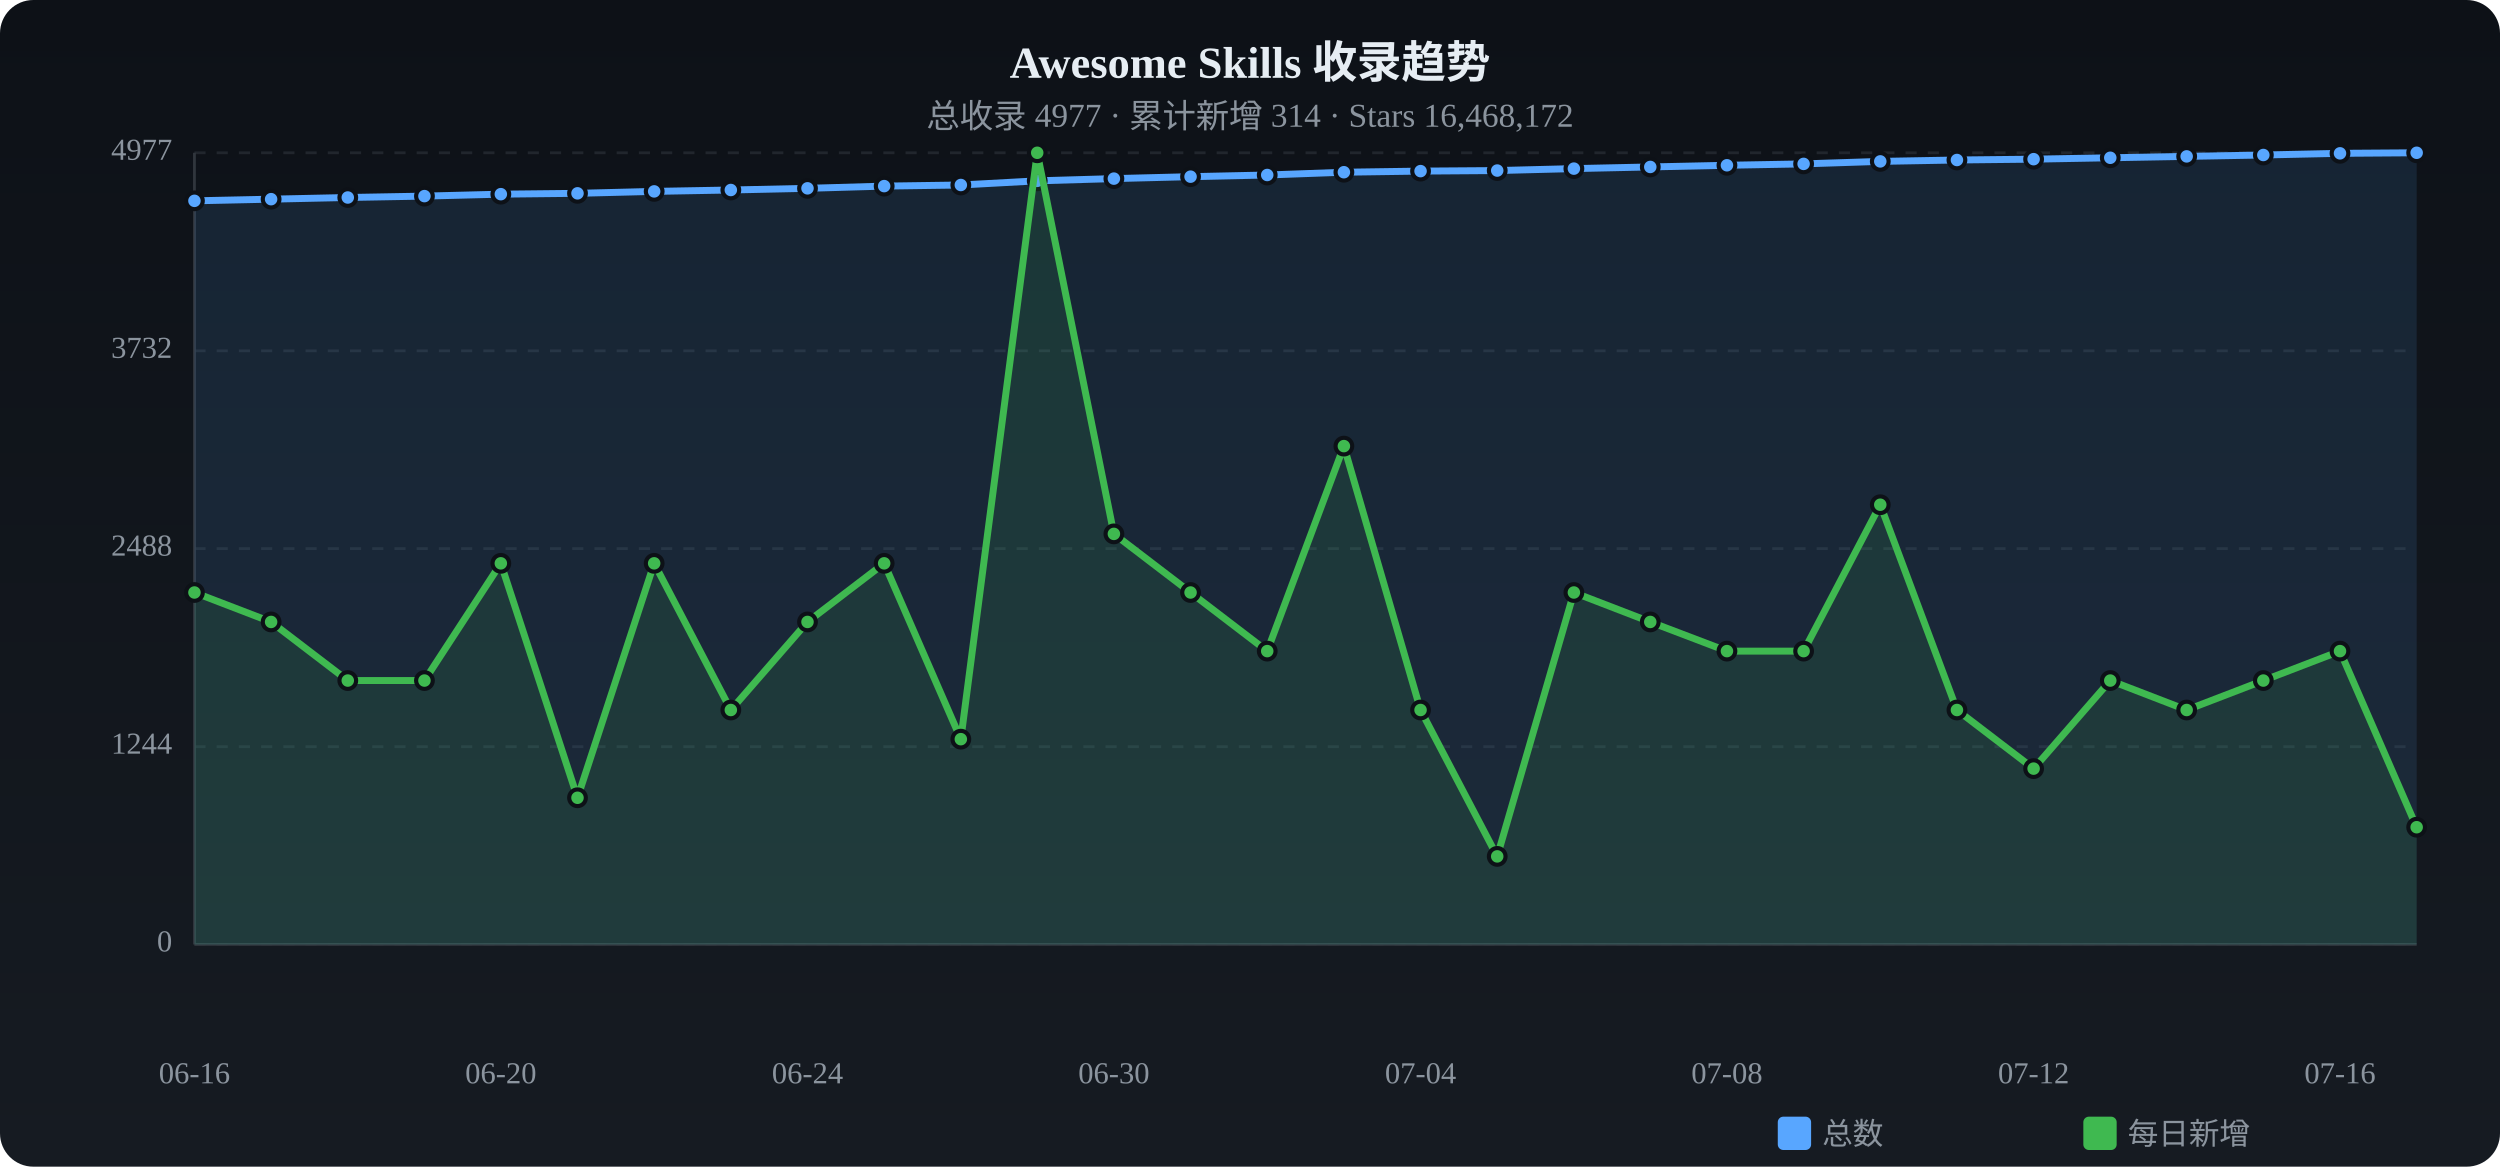
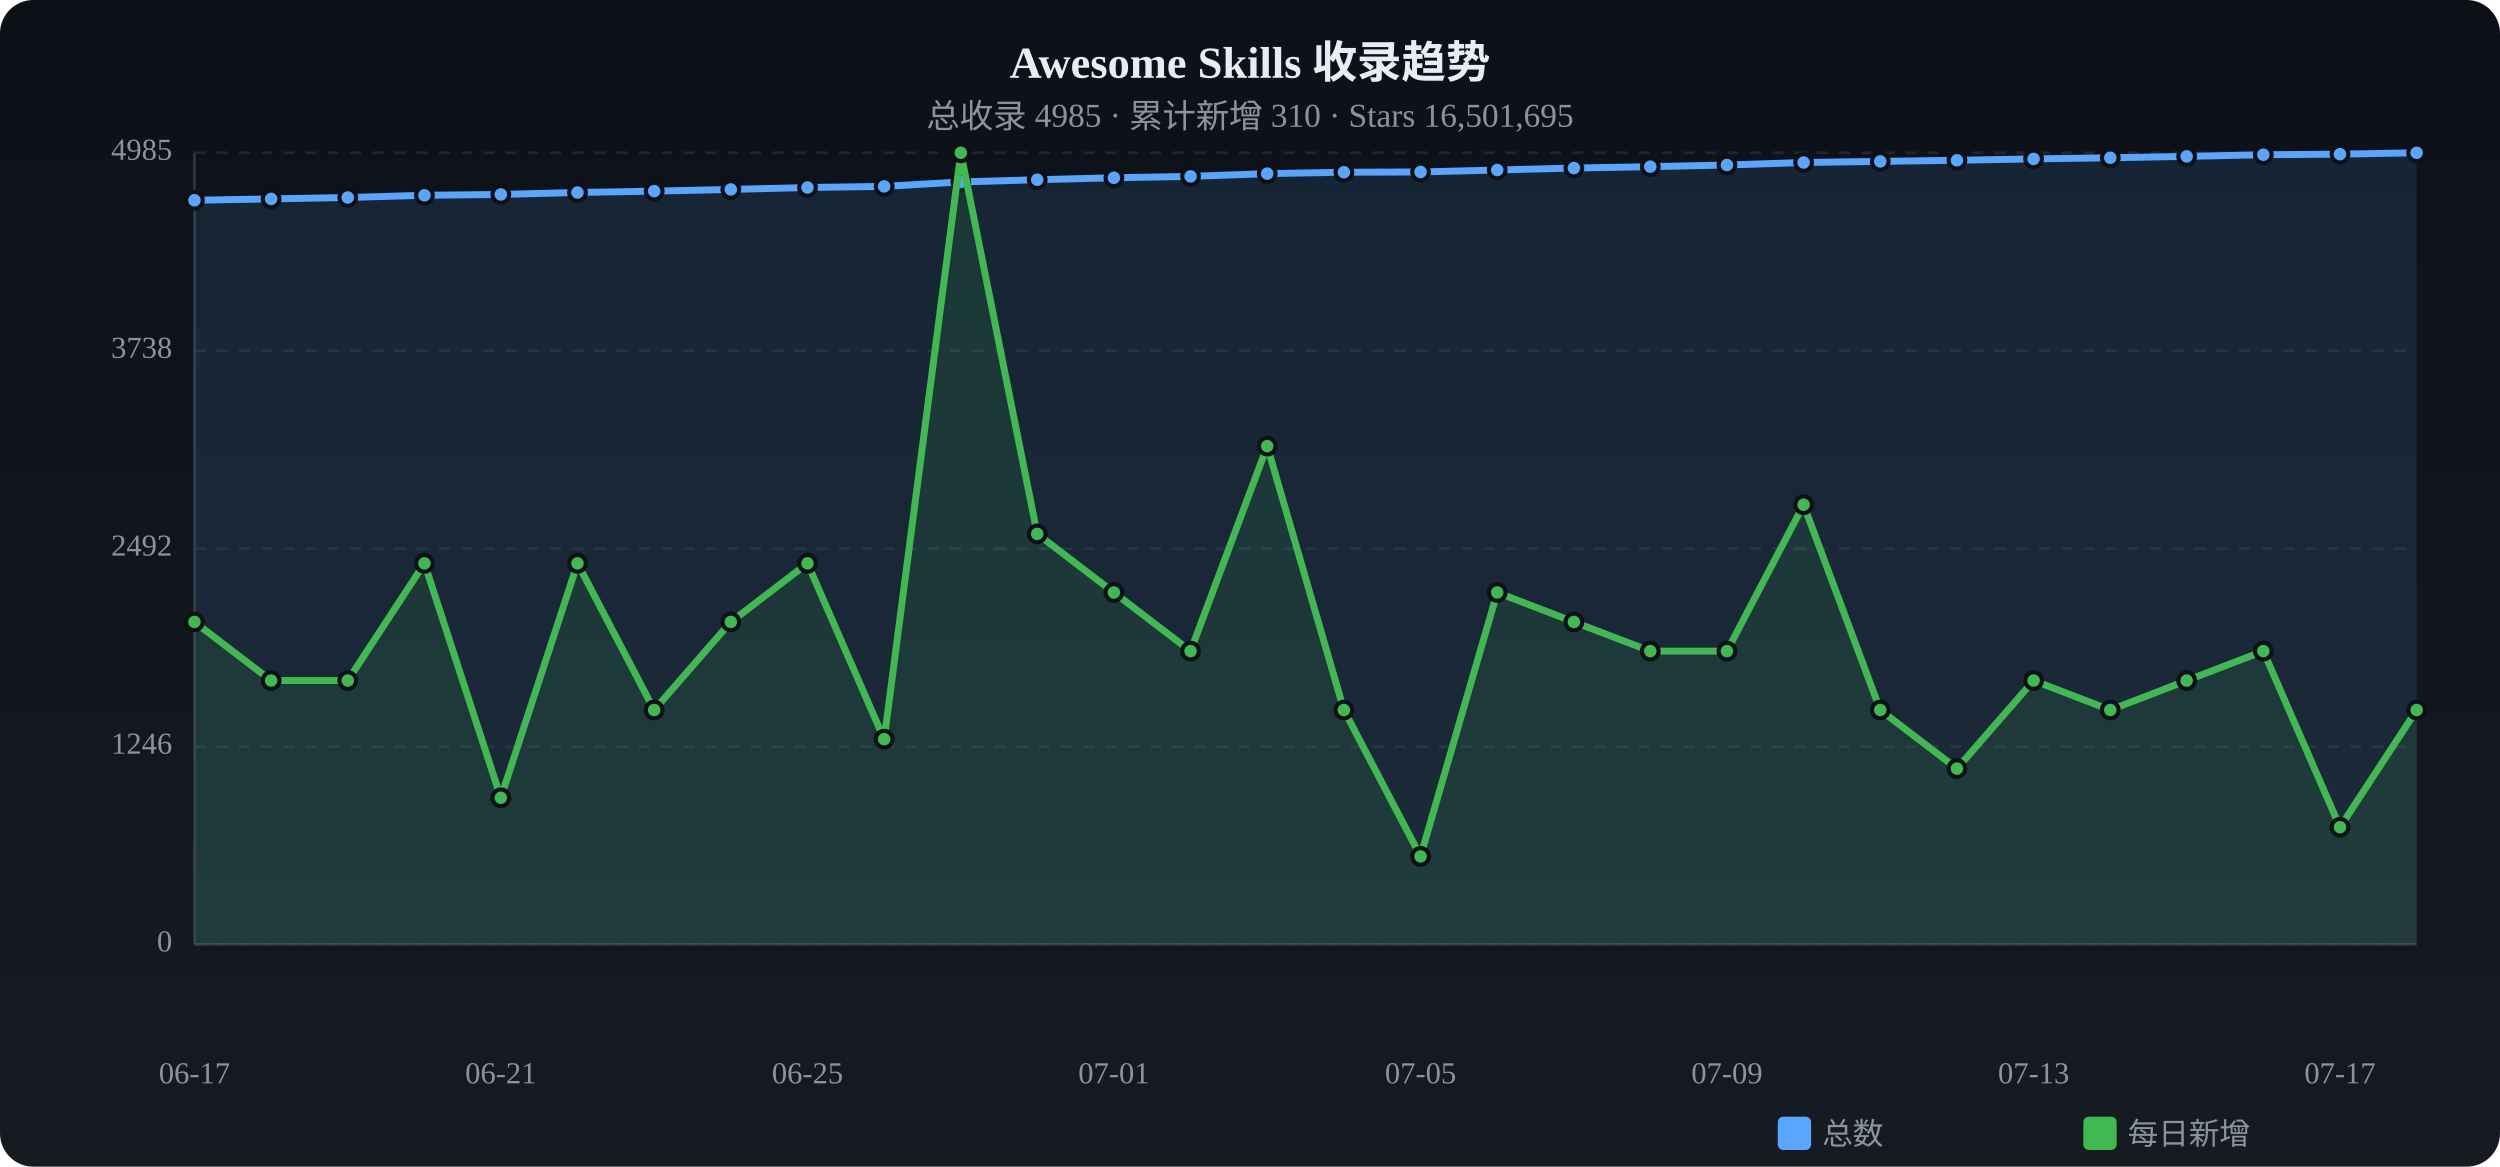
<svg xmlns="http://www.w3.org/2000/svg" viewBox="0 0 900 420" width="900" height="420">
  <defs>
    <linearGradient id="tbg" x1="0%" y1="0%" x2="0%" y2="100%">
      <stop offset="0%" stop-color="#0d1117" />
      <stop offset="100%" stop-color="#161b22" />
    </linearGradient>
  </defs>
  <rect width="900" height="420" rx="12" fill="url(#tbg)" />
  <text x="450.0" y="28" text-anchor="middle" fill="#e6edf3" font-size="16" font-weight="bold">Awesome Skills 收录趋势</text>
-   <text x="450.0" y="46" text-anchor="middle" fill="#8b949e" font-size="12">总收录 4977 · 累计新增 314 · Stars 16,468,172</text>
+   <text x="450.0" y="46" text-anchor="middle" fill="#8b949e" font-size="12">总收录 4985 · 累计新增 310 · Stars 16,501,695</text>
  <text x="62" y="340.0" text-anchor="end" fill="#8b949e" font-size="11" dominant-baseline="middle">0</text>
  <line x1="70" y1="340.0" x2="870" y2="340.0" stroke="#21262d" stroke-dasharray="4 4" />
-   <text x="62" y="268.8" text-anchor="end" fill="#8b949e" font-size="11" dominant-baseline="middle">1244</text>
+   <text x="62" y="268.8" text-anchor="end" fill="#8b949e" font-size="11" dominant-baseline="middle">1246</text>
  <line x1="70" y1="268.8" x2="870" y2="268.8" stroke="#21262d" stroke-dasharray="4 4" />
-   <text x="62" y="197.5" text-anchor="end" fill="#8b949e" font-size="11" dominant-baseline="middle">2488</text>
+   <text x="62" y="197.5" text-anchor="end" fill="#8b949e" font-size="11" dominant-baseline="middle">2492</text>
  <line x1="70" y1="197.5" x2="870" y2="197.5" stroke="#21262d" stroke-dasharray="4 4" />
-   <text x="62" y="126.3" text-anchor="end" fill="#8b949e" font-size="11" dominant-baseline="middle">3732</text>
+   <text x="62" y="126.3" text-anchor="end" fill="#8b949e" font-size="11" dominant-baseline="middle">3738</text>
  <line x1="70" y1="126.3" x2="870" y2="126.3" stroke="#21262d" stroke-dasharray="4 4" />
-   <text x="62" y="55.0" text-anchor="end" fill="#8b949e" font-size="11" dominant-baseline="middle">4977</text>
+   <text x="62" y="55.0" text-anchor="end" fill="#8b949e" font-size="11" dominant-baseline="middle">4985</text>
  <line x1="70" y1="55.0" x2="870" y2="55.0" stroke="#21262d" stroke-dasharray="4 4" />
  <line x1="70" y1="55" x2="70" y2="340" stroke="#30363d" />
  <line x1="70" y1="340" x2="870" y2="340" stroke="#30363d" />
-   <path d="M70.0,72.3 L97.6,71.7 L125.2,71.1 L152.8,70.6 L180.3,69.9 L207.9,69.6 L235.5,68.9 L263.1,68.4 L290.7,67.8 L318.3,67.0 L345.9,66.6 L373.4,65.1 L401.0,64.3 L428.6,63.6 L456.2,63.0 L483.8,62.0 L511.4,61.6 L539.0,61.4 L566.6,60.7 L594.1,60.1 L621.7,59.5 L649.3,59.0 L676.9,58.1 L704.5,57.6 L732.1,57.3 L759.7,56.8 L787.2,56.3 L814.8,55.8 L842.4,55.2 L870.0,55.0 L870.0,340 L70.0,340 Z" fill="#58a6ff" opacity="0.12" />
-   <polyline points="70.0,72.3 97.6,71.7 125.2,71.1 152.8,70.6 180.3,69.9 207.9,69.6 235.5,68.9 263.1,68.4 290.7,67.8 318.3,67.0 345.9,66.6 373.4,65.1 401.0,64.3 428.6,63.6 456.2,63.0 483.8,62.0 511.4,61.6 539.0,61.4 566.6,60.7 594.1,60.1 621.7,59.5 649.3,59.0 676.9,58.1 704.5,57.6 732.1,57.3 759.7,56.8 787.2,56.3 814.8,55.8 842.4,55.2 870.0,55.0" fill="none" stroke="#58a6ff" stroke-width="2.5" stroke-linecap="round" stroke-linejoin="round" />
-   <circle cx="70.0" cy="72.3" r="3" fill="#58a6ff" stroke="#0d1117" stroke-width="1.5" />
-   <circle cx="97.6" cy="71.7" r="3" fill="#58a6ff" stroke="#0d1117" stroke-width="1.5" />
+   <path d="M70.0,72.1 L97.6,71.6 L125.2,71.1 L152.8,70.3 L180.3,70.0 L207.9,69.3 L235.5,68.8 L263.1,68.2 L290.7,67.5 L318.3,67.1 L345.9,65.5 L373.4,64.7 L401.0,64.0 L428.6,63.5 L456.2,62.5 L483.8,62.0 L511.4,61.9 L539.0,61.2 L566.6,60.5 L594.1,60.0 L621.7,59.4 L649.3,58.5 L676.9,58.1 L704.5,57.7 L732.1,57.2 L759.7,56.8 L787.2,56.3 L814.8,55.7 L842.4,55.5 L870.0,55.0 L870.0,340 L70.0,340 Z" fill="#58a6ff" opacity="0.12" />
+   <polyline points="70.0,72.1 97.6,71.6 125.2,71.1 152.8,70.3 180.3,70.0 207.9,69.3 235.5,68.8 263.1,68.2 290.7,67.5 318.3,67.1 345.9,65.5 373.4,64.7 401.0,64.0 428.6,63.5 456.2,62.5 483.8,62.0 511.4,61.9 539.0,61.2 566.6,60.5 594.1,60.0 621.7,59.4 649.3,58.5 676.9,58.1 704.5,57.7 732.1,57.2 759.7,56.8 787.2,56.3 814.8,55.7 842.4,55.5 870.0,55.0" fill="none" stroke="#58a6ff" stroke-width="2.5" stroke-linecap="round" stroke-linejoin="round" />
+   <circle cx="70.0" cy="72.1" r="3" fill="#58a6ff" stroke="#0d1117" stroke-width="1.5" />
+   <circle cx="97.6" cy="71.6" r="3" fill="#58a6ff" stroke="#0d1117" stroke-width="1.5" />
  <circle cx="125.2" cy="71.1" r="3" fill="#58a6ff" stroke="#0d1117" stroke-width="1.5" />
-   <circle cx="152.8" cy="70.6" r="3" fill="#58a6ff" stroke="#0d1117" stroke-width="1.5" />
-   <circle cx="180.3" cy="69.9" r="3" fill="#58a6ff" stroke="#0d1117" stroke-width="1.5" />
-   <circle cx="207.9" cy="69.6" r="3" fill="#58a6ff" stroke="#0d1117" stroke-width="1.5" />
-   <circle cx="235.5" cy="68.9" r="3" fill="#58a6ff" stroke="#0d1117" stroke-width="1.5" />
-   <circle cx="263.1" cy="68.4" r="3" fill="#58a6ff" stroke="#0d1117" stroke-width="1.5" />
-   <circle cx="290.7" cy="67.8" r="3" fill="#58a6ff" stroke="#0d1117" stroke-width="1.5" />
-   <circle cx="318.3" cy="67.0" r="3" fill="#58a6ff" stroke="#0d1117" stroke-width="1.5" />
-   <circle cx="345.9" cy="66.6" r="3" fill="#58a6ff" stroke="#0d1117" stroke-width="1.5" />
-   <circle cx="373.4" cy="65.1" r="3" fill="#58a6ff" stroke="#0d1117" stroke-width="1.5" />
-   <circle cx="401.0" cy="64.3" r="3" fill="#58a6ff" stroke="#0d1117" stroke-width="1.5" />
-   <circle cx="428.6" cy="63.6" r="3" fill="#58a6ff" stroke="#0d1117" stroke-width="1.5" />
-   <circle cx="456.2" cy="63.0" r="3" fill="#58a6ff" stroke="#0d1117" stroke-width="1.5" />
+   <circle cx="152.8" cy="70.3" r="3" fill="#58a6ff" stroke="#0d1117" stroke-width="1.5" />
+   <circle cx="180.3" cy="70.0" r="3" fill="#58a6ff" stroke="#0d1117" stroke-width="1.5" />
+   <circle cx="207.9" cy="69.3" r="3" fill="#58a6ff" stroke="#0d1117" stroke-width="1.5" />
+   <circle cx="235.5" cy="68.8" r="3" fill="#58a6ff" stroke="#0d1117" stroke-width="1.5" />
+   <circle cx="263.1" cy="68.2" r="3" fill="#58a6ff" stroke="#0d1117" stroke-width="1.5" />
+   <circle cx="290.7" cy="67.5" r="3" fill="#58a6ff" stroke="#0d1117" stroke-width="1.5" />
+   <circle cx="318.3" cy="67.1" r="3" fill="#58a6ff" stroke="#0d1117" stroke-width="1.5" />
+   <circle cx="345.9" cy="65.5" r="3" fill="#58a6ff" stroke="#0d1117" stroke-width="1.5" />
+   <circle cx="373.4" cy="64.7" r="3" fill="#58a6ff" stroke="#0d1117" stroke-width="1.5" />
+   <circle cx="401.0" cy="64.0" r="3" fill="#58a6ff" stroke="#0d1117" stroke-width="1.5" />
+   <circle cx="428.6" cy="63.5" r="3" fill="#58a6ff" stroke="#0d1117" stroke-width="1.5" />
+   <circle cx="456.2" cy="62.5" r="3" fill="#58a6ff" stroke="#0d1117" stroke-width="1.5" />
  <circle cx="483.8" cy="62.0" r="3" fill="#58a6ff" stroke="#0d1117" stroke-width="1.5" />
-   <circle cx="511.4" cy="61.6" r="3" fill="#58a6ff" stroke="#0d1117" stroke-width="1.5" />
-   <circle cx="539.0" cy="61.4" r="3" fill="#58a6ff" stroke="#0d1117" stroke-width="1.5" />
-   <circle cx="566.6" cy="60.7" r="3" fill="#58a6ff" stroke="#0d1117" stroke-width="1.5" />
-   <circle cx="594.1" cy="60.1" r="3" fill="#58a6ff" stroke="#0d1117" stroke-width="1.5" />
-   <circle cx="621.7" cy="59.5" r="3" fill="#58a6ff" stroke="#0d1117" stroke-width="1.5" />
-   <circle cx="649.3" cy="59.0" r="3" fill="#58a6ff" stroke="#0d1117" stroke-width="1.5" />
+   <circle cx="511.4" cy="61.9" r="3" fill="#58a6ff" stroke="#0d1117" stroke-width="1.5" />
+   <circle cx="539.0" cy="61.2" r="3" fill="#58a6ff" stroke="#0d1117" stroke-width="1.5" />
+   <circle cx="566.6" cy="60.5" r="3" fill="#58a6ff" stroke="#0d1117" stroke-width="1.5" />
+   <circle cx="594.1" cy="60.0" r="3" fill="#58a6ff" stroke="#0d1117" stroke-width="1.5" />
+   <circle cx="621.7" cy="59.4" r="3" fill="#58a6ff" stroke="#0d1117" stroke-width="1.5" />
+   <circle cx="649.3" cy="58.5" r="3" fill="#58a6ff" stroke="#0d1117" stroke-width="1.5" />
  <circle cx="676.9" cy="58.1" r="3" fill="#58a6ff" stroke="#0d1117" stroke-width="1.5" />
-   <circle cx="704.5" cy="57.6" r="3" fill="#58a6ff" stroke="#0d1117" stroke-width="1.5" />
-   <circle cx="732.1" cy="57.3" r="3" fill="#58a6ff" stroke="#0d1117" stroke-width="1.5" />
+   <circle cx="704.5" cy="57.7" r="3" fill="#58a6ff" stroke="#0d1117" stroke-width="1.5" />
+   <circle cx="732.1" cy="57.2" r="3" fill="#58a6ff" stroke="#0d1117" stroke-width="1.5" />
  <circle cx="759.7" cy="56.8" r="3" fill="#58a6ff" stroke="#0d1117" stroke-width="1.5" />
  <circle cx="787.2" cy="56.3" r="3" fill="#58a6ff" stroke="#0d1117" stroke-width="1.5" />
-   <circle cx="814.8" cy="55.8" r="3" fill="#58a6ff" stroke="#0d1117" stroke-width="1.5" />
-   <circle cx="842.4" cy="55.2" r="3" fill="#58a6ff" stroke="#0d1117" stroke-width="1.5" />
+   <circle cx="814.8" cy="55.7" r="3" fill="#58a6ff" stroke="#0d1117" stroke-width="1.5" />
+   <circle cx="842.4" cy="55.5" r="3" fill="#58a6ff" stroke="#0d1117" stroke-width="1.5" />
  <circle cx="870.0" cy="55.0" r="3" fill="#58a6ff" stroke="#0d1117" stroke-width="1.5" />
-   <path d="M70.0,213.3 L97.6,223.9 L125.2,245.0 L152.8,245.0 L180.3,202.8 L207.9,287.2 L235.5,202.8 L263.1,255.6 L290.7,223.9 L318.3,202.8 L345.9,266.1 L373.4,55.0 L401.0,192.2 L428.6,213.3 L456.2,234.4 L483.8,160.6 L511.4,255.6 L539.0,308.3 L566.6,213.3 L594.1,223.9 L621.7,234.4 L649.3,234.4 L676.9,181.7 L704.5,255.6 L732.1,276.7 L759.7,245.0 L787.2,255.6 L814.8,245.0 L842.4,234.4 L870.0,297.8 L870.0,340 L70.0,340 Z" fill="#3fb950" opacity="0.12" />
-   <polyline points="70.0,213.3 97.6,223.9 125.2,245.0 152.8,245.0 180.3,202.8 207.9,287.2 235.5,202.8 263.1,255.6 290.7,223.9 318.3,202.8 345.9,266.1 373.4,55.0 401.0,192.2 428.6,213.3 456.2,234.4 483.8,160.6 511.4,255.6 539.0,308.3 566.6,213.3 594.1,223.9 621.7,234.4 649.3,234.4 676.9,181.7 704.5,255.6 732.1,276.7 759.7,245.0 787.2,255.6 814.8,245.0 842.4,234.4 870.0,297.8" fill="none" stroke="#3fb950" stroke-width="2.5" stroke-linecap="round" stroke-linejoin="round" />
-   <circle cx="70.0" cy="213.3" r="3" fill="#3fb950" stroke="#0d1117" stroke-width="1.5" />
-   <circle cx="97.6" cy="223.9" r="3" fill="#3fb950" stroke="#0d1117" stroke-width="1.5" />
+   <path d="M70.0,223.9 L97.6,245.0 L125.2,245.0 L152.8,202.8 L180.3,287.2 L207.9,202.8 L235.5,255.6 L263.1,223.9 L290.7,202.8 L318.3,266.1 L345.9,55.0 L373.4,192.2 L401.0,213.3 L428.6,234.4 L456.2,160.6 L483.8,255.6 L511.4,308.3 L539.0,213.3 L566.6,223.9 L594.1,234.4 L621.7,234.4 L649.3,181.7 L676.9,255.6 L704.5,276.7 L732.1,245.0 L759.7,255.6 L787.2,245.0 L814.8,234.4 L842.4,297.8 L870.0,255.6 L870.0,340 L70.0,340 Z" fill="#3fb950" opacity="0.12" />
+   <polyline points="70.0,223.9 97.6,245.0 125.2,245.0 152.8,202.8 180.3,287.2 207.9,202.8 235.5,255.6 263.1,223.9 290.7,202.8 318.3,266.1 345.9,55.0 373.4,192.2 401.0,213.3 428.6,234.4 456.2,160.6 483.8,255.6 511.4,308.3 539.0,213.3 566.6,223.9 594.1,234.4 621.7,234.4 649.3,181.7 676.9,255.6 704.5,276.7 732.1,245.0 759.7,255.6 787.2,245.0 814.8,234.4 842.4,297.8 870.0,255.6" fill="none" stroke="#3fb950" stroke-width="2.5" stroke-linecap="round" stroke-linejoin="round" />
+   <circle cx="70.0" cy="223.9" r="3" fill="#3fb950" stroke="#0d1117" stroke-width="1.5" />
+   <circle cx="97.6" cy="245.0" r="3" fill="#3fb950" stroke="#0d1117" stroke-width="1.5" />
  <circle cx="125.2" cy="245.0" r="3" fill="#3fb950" stroke="#0d1117" stroke-width="1.5" />
-   <circle cx="152.8" cy="245.0" r="3" fill="#3fb950" stroke="#0d1117" stroke-width="1.5" />
-   <circle cx="180.3" cy="202.8" r="3" fill="#3fb950" stroke="#0d1117" stroke-width="1.5" />
-   <circle cx="207.9" cy="287.2" r="3" fill="#3fb950" stroke="#0d1117" stroke-width="1.5" />
-   <circle cx="235.5" cy="202.8" r="3" fill="#3fb950" stroke="#0d1117" stroke-width="1.5" />
-   <circle cx="263.1" cy="255.6" r="3" fill="#3fb950" stroke="#0d1117" stroke-width="1.5" />
-   <circle cx="290.7" cy="223.9" r="3" fill="#3fb950" stroke="#0d1117" stroke-width="1.5" />
-   <circle cx="318.3" cy="202.8" r="3" fill="#3fb950" stroke="#0d1117" stroke-width="1.5" />
-   <circle cx="345.9" cy="266.1" r="3" fill="#3fb950" stroke="#0d1117" stroke-width="1.5" />
-   <circle cx="373.4" cy="55.0" r="3" fill="#3fb950" stroke="#0d1117" stroke-width="1.5" />
-   <circle cx="401.0" cy="192.2" r="3" fill="#3fb950" stroke="#0d1117" stroke-width="1.5" />
-   <circle cx="428.6" cy="213.3" r="3" fill="#3fb950" stroke="#0d1117" stroke-width="1.5" />
-   <circle cx="456.2" cy="234.4" r="3" fill="#3fb950" stroke="#0d1117" stroke-width="1.5" />
-   <circle cx="483.8" cy="160.6" r="3" fill="#3fb950" stroke="#0d1117" stroke-width="1.5" />
-   <circle cx="511.4" cy="255.6" r="3" fill="#3fb950" stroke="#0d1117" stroke-width="1.5" />
-   <circle cx="539.0" cy="308.3" r="3" fill="#3fb950" stroke="#0d1117" stroke-width="1.5" />
-   <circle cx="566.6" cy="213.3" r="3" fill="#3fb950" stroke="#0d1117" stroke-width="1.5" />
-   <circle cx="594.1" cy="223.9" r="3" fill="#3fb950" stroke="#0d1117" stroke-width="1.5" />
+   <circle cx="152.8" cy="202.8" r="3" fill="#3fb950" stroke="#0d1117" stroke-width="1.5" />
+   <circle cx="180.3" cy="287.2" r="3" fill="#3fb950" stroke="#0d1117" stroke-width="1.5" />
+   <circle cx="207.9" cy="202.8" r="3" fill="#3fb950" stroke="#0d1117" stroke-width="1.5" />
+   <circle cx="235.5" cy="255.6" r="3" fill="#3fb950" stroke="#0d1117" stroke-width="1.5" />
+   <circle cx="263.1" cy="223.9" r="3" fill="#3fb950" stroke="#0d1117" stroke-width="1.5" />
+   <circle cx="290.7" cy="202.8" r="3" fill="#3fb950" stroke="#0d1117" stroke-width="1.5" />
+   <circle cx="318.3" cy="266.1" r="3" fill="#3fb950" stroke="#0d1117" stroke-width="1.5" />
+   <circle cx="345.9" cy="55.0" r="3" fill="#3fb950" stroke="#0d1117" stroke-width="1.5" />
+   <circle cx="373.4" cy="192.2" r="3" fill="#3fb950" stroke="#0d1117" stroke-width="1.5" />
+   <circle cx="401.0" cy="213.3" r="3" fill="#3fb950" stroke="#0d1117" stroke-width="1.5" />
+   <circle cx="428.6" cy="234.4" r="3" fill="#3fb950" stroke="#0d1117" stroke-width="1.5" />
+   <circle cx="456.2" cy="160.6" r="3" fill="#3fb950" stroke="#0d1117" stroke-width="1.5" />
+   <circle cx="483.8" cy="255.6" r="3" fill="#3fb950" stroke="#0d1117" stroke-width="1.5" />
+   <circle cx="511.4" cy="308.3" r="3" fill="#3fb950" stroke="#0d1117" stroke-width="1.5" />
+   <circle cx="539.0" cy="213.3" r="3" fill="#3fb950" stroke="#0d1117" stroke-width="1.5" />
+   <circle cx="566.6" cy="223.9" r="3" fill="#3fb950" stroke="#0d1117" stroke-width="1.5" />
+   <circle cx="594.1" cy="234.4" r="3" fill="#3fb950" stroke="#0d1117" stroke-width="1.5" />
  <circle cx="621.7" cy="234.4" r="3" fill="#3fb950" stroke="#0d1117" stroke-width="1.5" />
-   <circle cx="649.3" cy="234.4" r="3" fill="#3fb950" stroke="#0d1117" stroke-width="1.5" />
-   <circle cx="676.9" cy="181.7" r="3" fill="#3fb950" stroke="#0d1117" stroke-width="1.5" />
-   <circle cx="704.5" cy="255.6" r="3" fill="#3fb950" stroke="#0d1117" stroke-width="1.5" />
-   <circle cx="732.1" cy="276.7" r="3" fill="#3fb950" stroke="#0d1117" stroke-width="1.5" />
-   <circle cx="759.7" cy="245.0" r="3" fill="#3fb950" stroke="#0d1117" stroke-width="1.5" />
-   <circle cx="787.2" cy="255.6" r="3" fill="#3fb950" stroke="#0d1117" stroke-width="1.5" />
-   <circle cx="814.8" cy="245.0" r="3" fill="#3fb950" stroke="#0d1117" stroke-width="1.5" />
-   <circle cx="842.4" cy="234.4" r="3" fill="#3fb950" stroke="#0d1117" stroke-width="1.5" />
-   <circle cx="870.0" cy="297.8" r="3" fill="#3fb950" stroke="#0d1117" stroke-width="1.5" />
-   <text x="70.0" y="390" text-anchor="middle" fill="#8b949e" font-size="11">06-16</text>
-   <text x="180.3" y="390" text-anchor="middle" fill="#8b949e" font-size="11">06-20</text>
-   <text x="290.7" y="390" text-anchor="middle" fill="#8b949e" font-size="11">06-24</text>
-   <text x="401.0" y="390" text-anchor="middle" fill="#8b949e" font-size="11">06-30</text>
-   <text x="511.4" y="390" text-anchor="middle" fill="#8b949e" font-size="11">07-04</text>
-   <text x="621.7" y="390" text-anchor="middle" fill="#8b949e" font-size="11">07-08</text>
-   <text x="732.1" y="390" text-anchor="middle" fill="#8b949e" font-size="11">07-12</text>
-   <text x="842.4" y="390" text-anchor="middle" fill="#8b949e" font-size="11">07-16</text>
+   <circle cx="649.3" cy="181.7" r="3" fill="#3fb950" stroke="#0d1117" stroke-width="1.5" />
+   <circle cx="676.9" cy="255.6" r="3" fill="#3fb950" stroke="#0d1117" stroke-width="1.5" />
+   <circle cx="704.5" cy="276.7" r="3" fill="#3fb950" stroke="#0d1117" stroke-width="1.5" />
+   <circle cx="732.1" cy="245.0" r="3" fill="#3fb950" stroke="#0d1117" stroke-width="1.5" />
+   <circle cx="759.7" cy="255.6" r="3" fill="#3fb950" stroke="#0d1117" stroke-width="1.5" />
+   <circle cx="787.2" cy="245.0" r="3" fill="#3fb950" stroke="#0d1117" stroke-width="1.5" />
+   <circle cx="814.8" cy="234.4" r="3" fill="#3fb950" stroke="#0d1117" stroke-width="1.5" />
+   <circle cx="842.4" cy="297.8" r="3" fill="#3fb950" stroke="#0d1117" stroke-width="1.5" />
+   <circle cx="870.0" cy="255.6" r="3" fill="#3fb950" stroke="#0d1117" stroke-width="1.5" />
+   <text x="70.0" y="390" text-anchor="middle" fill="#8b949e" font-size="11">06-17</text>
+   <text x="180.3" y="390" text-anchor="middle" fill="#8b949e" font-size="11">06-21</text>
+   <text x="290.7" y="390" text-anchor="middle" fill="#8b949e" font-size="11">06-25</text>
+   <text x="401.0" y="390" text-anchor="middle" fill="#8b949e" font-size="11">07-01</text>
+   <text x="511.4" y="390" text-anchor="middle" fill="#8b949e" font-size="11">07-05</text>
+   <text x="621.7" y="390" text-anchor="middle" fill="#8b949e" font-size="11">07-09</text>
+   <text x="732.1" y="390" text-anchor="middle" fill="#8b949e" font-size="11">07-13</text>
+   <text x="842.4" y="390" text-anchor="middle" fill="#8b949e" font-size="11">07-17</text>
  <rect x="640" y="402" width="12" height="12" rx="2" fill="#58a6ff" />
  <text x="656" y="412" fill="#8b949e" font-size="11">总数</text>
  <rect x="750" y="402" width="12" height="12" rx="2" fill="#3fb950" />
  <text x="766" y="412" fill="#8b949e" font-size="11">每日新增</text>
</svg>
